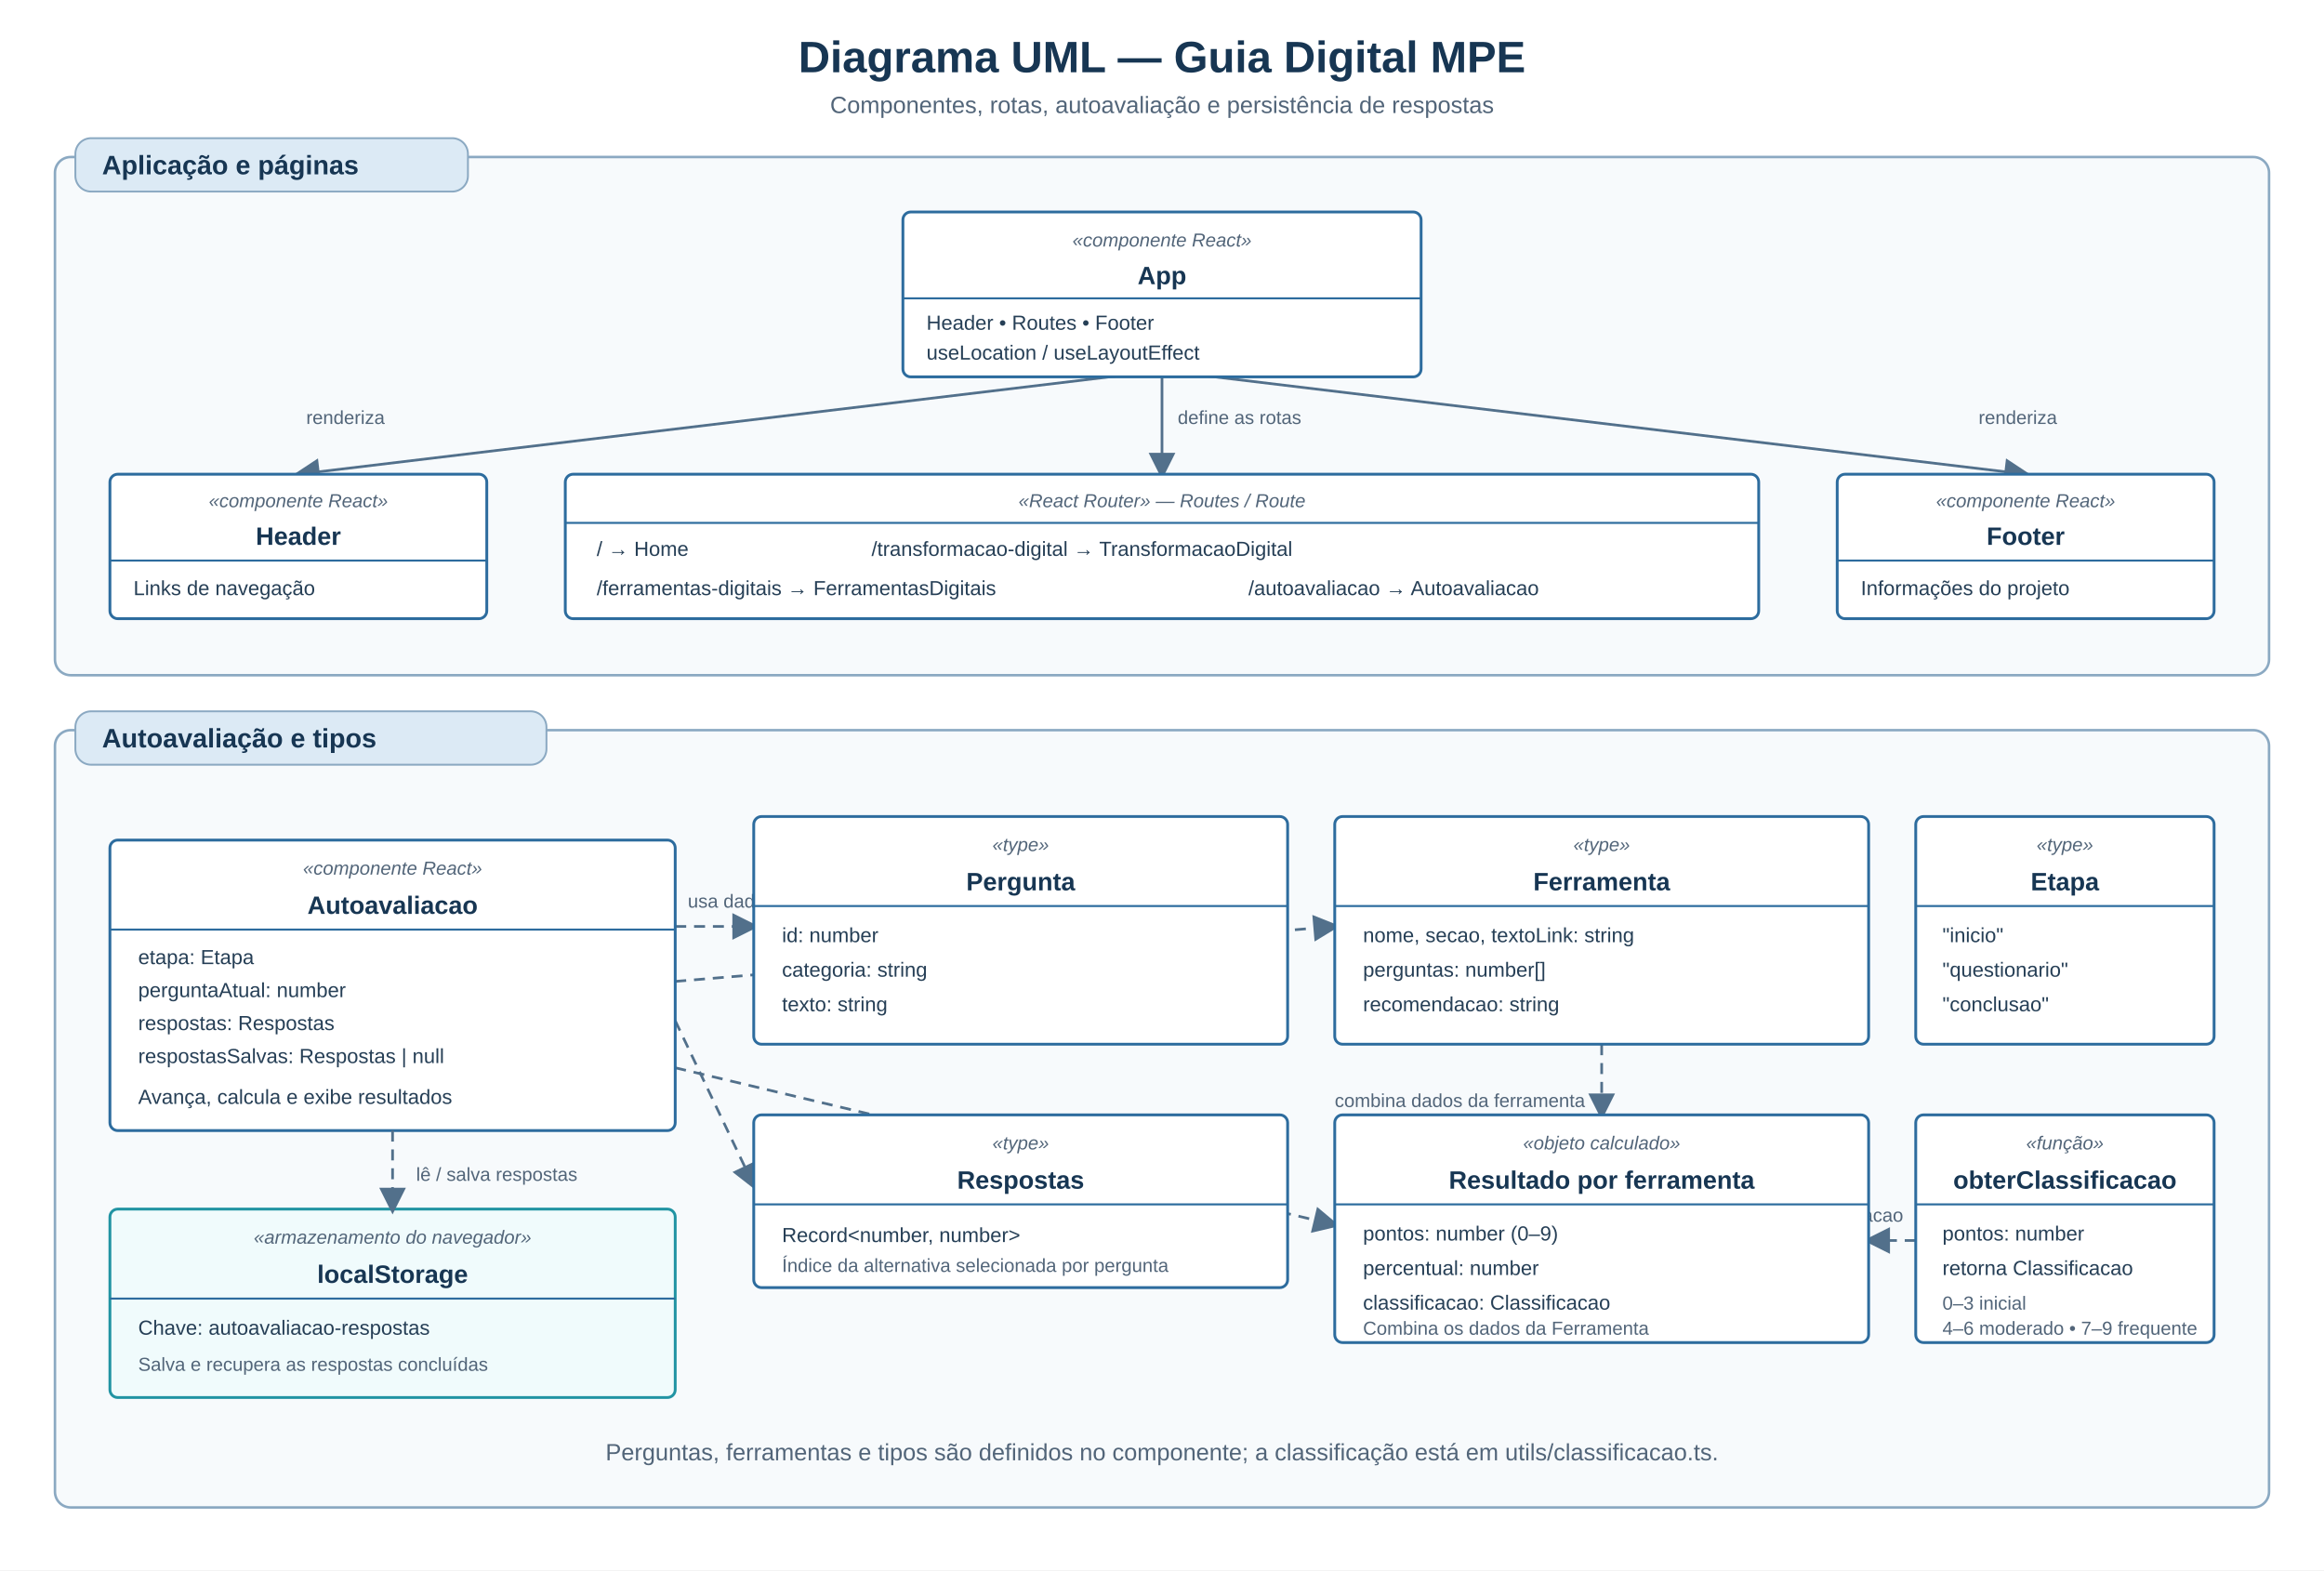
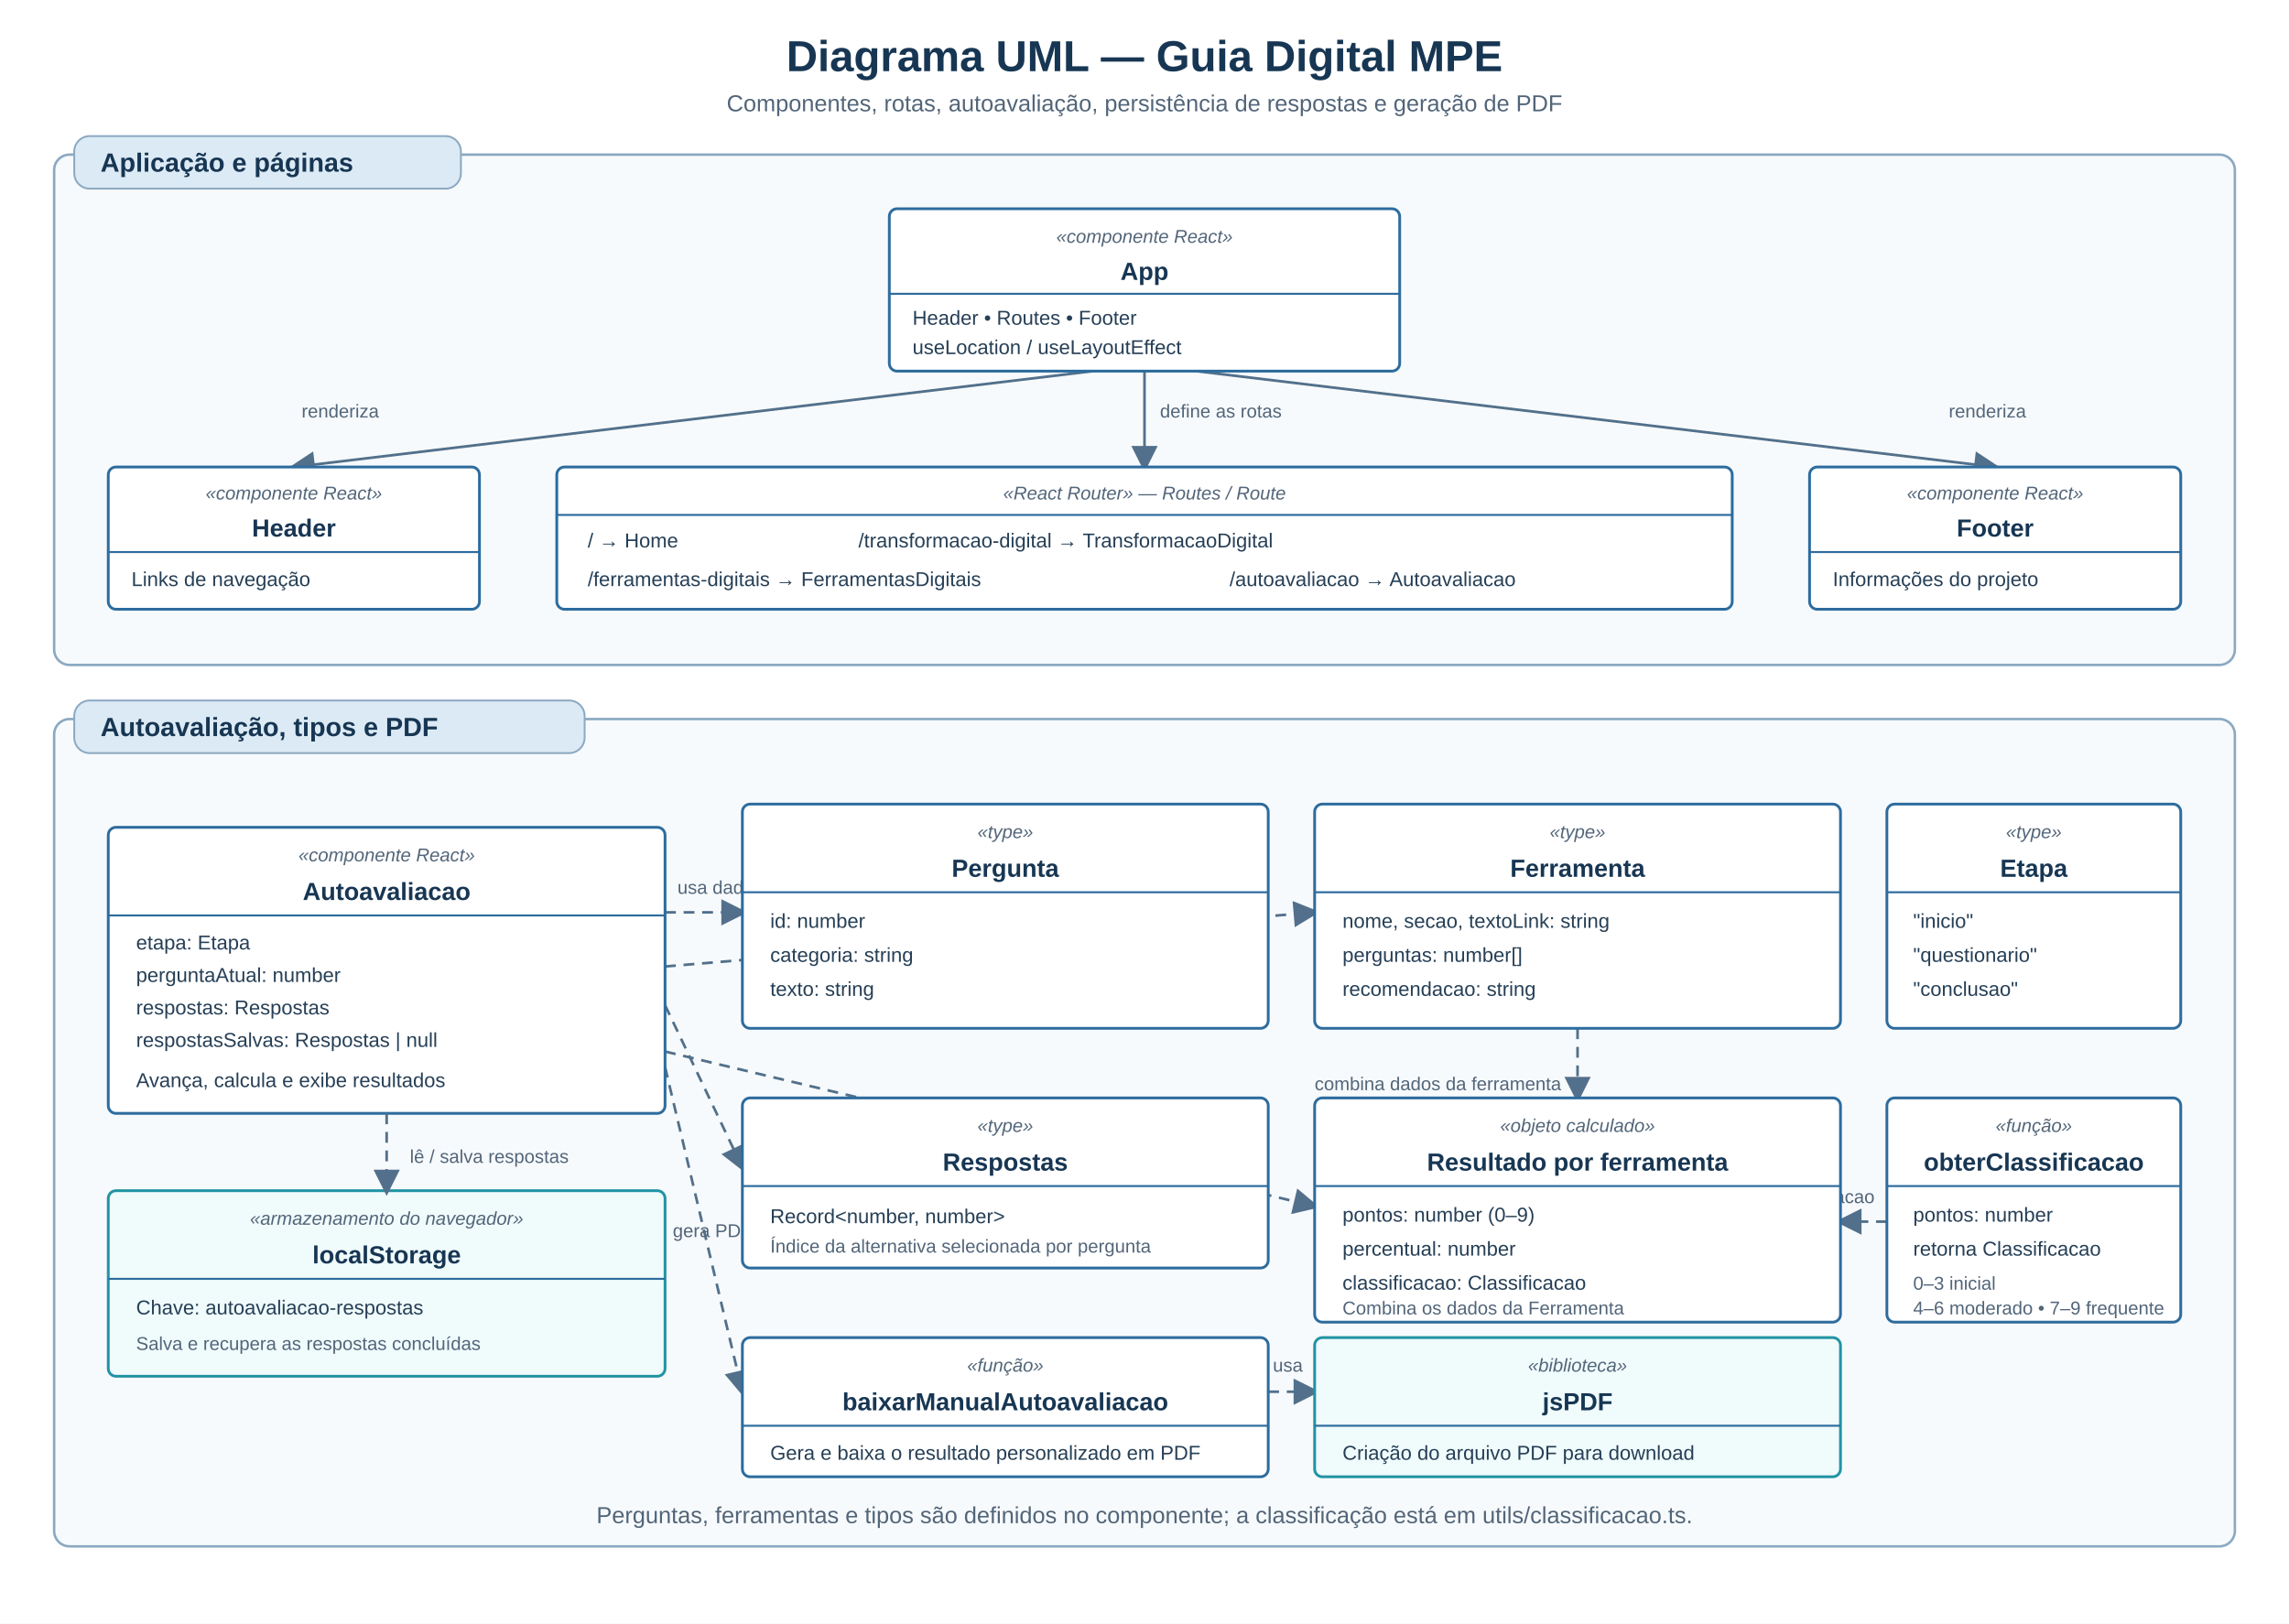
- <svg xmlns="http://www.w3.org/2000/svg" width="1480" height="1000" viewBox="0 0 1480 1000" role="img" aria-labelledby="title description">
+ <svg xmlns="http://www.w3.org/2000/svg" width="1480" height="1050" viewBox="0 0 1480 1050" role="img" aria-labelledby="title description">
  <defs>
    <marker id="arrow" markerWidth="10" markerHeight="10" refX="8" refY="5" orient="auto">
      <path d="M0,0 L10,5 L0,10 z" fill="#52708b" />
    </marker>
    <style>
      text { font-family: Arial, Helvetica, sans-serif; fill: #173653; }
      .title { font-size: 28px; font-weight: 700; }
      .subtitle { font-size: 15px; fill: #526579; }
      .package { fill: #f7fafc; stroke: #8ba9c2; stroke-width: 1.6; }
      .package-title-bg { fill: #dceaf5; stroke: #8ba9c2; stroke-width: 1.2; }
      .package-title { font-size: 17px; font-weight: 700; }
      .box { fill: #ffffff; stroke: #2d6c9e; stroke-width: 1.8; }
      .external { fill: #f0fbfc; stroke: #2194a3; stroke-width: 1.8; }
      .box-head { font-size: 12px; font-style: italic; fill: #526579; }
      .box-name { font-size: 16px; font-weight: 700; }
      .field { font-size: 13px; fill: #263f56; }
      .small { font-size: 12px; fill: #526579; }
      .divider { stroke: #2d6c9e; stroke-width: 1.3; }
      .solid { stroke: #52708b; stroke-width: 1.7; fill: none; marker-end: url(#arrow); }
      .dependency { stroke: #52708b; stroke-width: 1.7; stroke-dasharray: 7 5; fill: none; marker-end: url(#arrow); }
      .relation { font-size: 12px; fill: #526579; }
    </style>
  </defs>
-   <rect width="1480" height="1000" fill="#ffffff" />
+   <rect width="1480" height="1050" fill="#ffffff" />
  <text class="title" x="740" y="46" text-anchor="middle">Diagrama UML — Guia Digital MPE</text>
-   <text class="subtitle" x="740" y="72" text-anchor="middle">Componentes, rotas, autoavaliação e persistência de respostas</text>
+   <text class="subtitle" x="740" y="72" text-anchor="middle">Componentes, rotas, autoavaliação, persistência de respostas e geração de PDF</text>
  <rect class="package" x="35" y="100" width="1410" height="330" rx="10" />
  <rect class="package-title-bg" x="48" y="88" width="250" height="34" rx="10" />
  <text class="package-title" x="65" y="111">Aplicação e páginas</text>
  <path class="solid" d="M740 236 L190 302" />
  <path class="solid" d="M740 236 L740 302" />
  <path class="solid" d="M740 236 L1290 302" />
  <g>
    <rect class="box" x="575" y="135" width="330" height="105" rx="5" />
    <text class="box-head" x="740" y="157" text-anchor="middle">«componente React»</text>
    <text class="box-name" x="740" y="181" text-anchor="middle">App</text>
    <line class="divider" x1="575" y1="190" x2="905" y2="190" />
    <text class="field" x="590" y="210">Header • Routes • Footer</text>
    <text class="field" x="590" y="229">useLocation / useLayoutEffect</text>
    <rect class="box" x="70" y="302" width="240" height="92" rx="5" />
    <text class="box-head" x="190" y="323" text-anchor="middle">«componente React»</text>
    <text class="box-name" x="190" y="347" text-anchor="middle">Header</text>
    <line class="divider" x1="70" y1="357" x2="310" y2="357" />
    <text class="field" x="85" y="379">Links de navegação</text>
    <rect class="box" x="360" y="302" width="760" height="92" rx="5" />
    <text class="box-head" x="740" y="323" text-anchor="middle">«React Router» — Routes / Route</text>
    <line class="divider" x1="360" y1="333" x2="1120" y2="333" />
    <text class="field" x="380" y="354">/ → Home</text>
    <text class="field" x="555" y="354">/transformacao-digital → TransformacaoDigital</text>
    <text class="field" x="380" y="379">/ferramentas-digitais → FerramentasDigitais</text>
    <text class="field" x="795" y="379">/autoavaliacao → Autoavaliacao</text>
    <rect class="box" x="1170" y="302" width="240" height="92" rx="5" />
    <text class="box-head" x="1290" y="323" text-anchor="middle">«componente React»</text>
    <text class="box-name" x="1290" y="347" text-anchor="middle">Footer</text>
    <line class="divider" x1="1170" y1="357" x2="1410" y2="357" />
    <text class="field" x="1185" y="379">Informações do projeto</text>
  </g>
  <text class="relation" x="195" y="270">renderiza</text>
  <text class="relation" x="750" y="270">define as rotas</text>
  <text class="relation" x="1260" y="270">renderiza</text>
-   <rect class="package" x="35" y="465" width="1410" height="495" rx="10" />
-   <rect class="package-title-bg" x="48" y="453" width="300" height="34" rx="10" />
-   <text class="package-title" x="65" y="476">Autoavaliação e tipos</text>
+   <rect class="package" x="35" y="465" width="1410" height="535" rx="10" />
+   <rect class="package-title-bg" x="48" y="453" width="330" height="34" rx="10" />
+   <text class="package-title" x="65" y="476">Autoavaliação, tipos e PDF</text>
  <g class="dependency">
    <path d="M430 590 L480 590" />
    <path d="M430 625 L850 590" />
    <path d="M430 650 L480 755" />
    <path d="M430 680 L850 780" />
    <path d="M1020 665 L1020 710" />
    <path d="M1220 790 L1190 790" />
+     <path d="M430 690 L480 900" />
+     <path d="M820 900 L850 900" />
  </g>
  <text class="relation" x="438" y="578">usa dados</text>
  <text class="relation" x="530" y="646">usa ferramentas</text>
  <text class="relation" x="600" y="730">soma respostas</text>
  <text class="relation" x="850" y="705">combina dados da ferramenta</text>
  <text class="relation" x="1100" y="778">retorna Classificacao</text>
+   <text class="relation" x="435" y="800">gera PDF</text>
+   <text class="relation" x="823" y="887">usa</text>
  <g>
    <rect class="box" x="70" y="535" width="360" height="185" rx="5" />
    <text class="box-head" x="250" y="557" text-anchor="middle">«componente React»</text>
    <text class="box-name" x="250" y="582" text-anchor="middle">Autoavaliacao</text>
    <line class="divider" x1="70" y1="592" x2="430" y2="592" />
    <text class="field" x="88" y="614">etapa: Etapa</text>
    <text class="field" x="88" y="635">perguntaAtual: number</text>
    <text class="field" x="88" y="656">respostas: Respostas</text>
    <text class="field" x="88" y="677">respostasSalvas: Respostas | null</text>
    <text class="field" x="88" y="703">Avança, calcula e exibe resultados</text>
    <rect class="box" x="480" y="520" width="340" height="145" rx="5" />
    <text class="box-head" x="650" y="542" text-anchor="middle">«type»</text>
    <text class="box-name" x="650" y="567" text-anchor="middle">Pergunta</text>
    <line class="divider" x1="480" y1="577" x2="820" y2="577" />
    <text class="field" x="498" y="600">id: number</text>
    <text class="field" x="498" y="622">categoria: string</text>
    <text class="field" x="498" y="644">texto: string</text>
    <rect class="box" x="850" y="520" width="340" height="145" rx="5" />
    <text class="box-head" x="1020" y="542" text-anchor="middle">«type»</text>
    <text class="box-name" x="1020" y="567" text-anchor="middle">Ferramenta</text>
    <line class="divider" x1="850" y1="577" x2="1190" y2="577" />
    <text class="field" x="868" y="600">nome, secao, textoLink: string</text>
    <text class="field" x="868" y="622">perguntas: number[]</text>
    <text class="field" x="868" y="644">recomendacao: string</text>
    <rect class="box" x="1220" y="520" width="190" height="145" rx="5" />
    <text class="box-head" x="1315" y="542" text-anchor="middle">«type»</text>
    <text class="box-name" x="1315" y="567" text-anchor="middle">Etapa</text>
    <line class="divider" x1="1220" y1="577" x2="1410" y2="577" />
    <text class="field" x="1237" y="600">"inicio"</text>
    <text class="field" x="1237" y="622">"questionario"</text>
    <text class="field" x="1237" y="644">"conclusao"</text>
    <rect class="box" x="480" y="710" width="340" height="110" rx="5" />
    <text class="box-head" x="650" y="732" text-anchor="middle">«type»</text>
    <text class="box-name" x="650" y="757" text-anchor="middle">Respostas</text>
    <line class="divider" x1="480" y1="767" x2="820" y2="767" />
    <text class="field" x="498" y="791">Record&lt;number, number&gt;</text>
    <text class="small" x="498" y="810">Índice da alternativa selecionada por pergunta</text>
    <rect class="box" x="850" y="710" width="340" height="145" rx="5" />
    <text class="box-head" x="1020" y="732" text-anchor="middle">«objeto calculado»</text>
    <text class="box-name" x="1020" y="757" text-anchor="middle">Resultado por ferramenta</text>
    <line class="divider" x1="850" y1="767" x2="1190" y2="767" />
    <text class="field" x="868" y="790">pontos: number (0–9)</text>
    <text class="field" x="868" y="812">percentual: number</text>
    <text class="field" x="868" y="834">classificacao: Classificacao</text>
    <text class="small" x="868" y="850">Combina os dados da Ferramenta</text>
    <rect class="box" x="1220" y="710" width="190" height="145" rx="5" />
    <text class="box-head" x="1315" y="732" text-anchor="middle">«função»</text>
    <text class="box-name" x="1315" y="757" text-anchor="middle">obterClassificacao</text>
    <line class="divider" x1="1220" y1="767" x2="1410" y2="767" />
    <text class="field" x="1237" y="790">pontos: number</text>
    <text class="field" x="1237" y="812">retorna Classificacao</text>
    <text class="small" x="1237" y="834">0–3 inicial</text>
    <text class="small" x="1237" y="850">4–6 moderado • 7–9 frequente</text>
+     <rect class="box" x="480" y="865" width="340" height="90" rx="5" />
+     <text class="box-head" x="650" y="887" text-anchor="middle">«função»</text>
+     <text class="box-name" x="650" y="912" text-anchor="middle">baixarManualAutoavaliacao</text>
+     <line class="divider" x1="480" y1="922" x2="820" y2="922" />
+     <text class="field" x="498" y="944">Gera e baixa o resultado personalizado em PDF</text>
+     <rect class="external" x="850" y="865" width="340" height="90" rx="5" />
+     <text class="box-head" x="1020" y="887" text-anchor="middle">«biblioteca»</text>
+     <text class="box-name" x="1020" y="912" text-anchor="middle">jsPDF</text>
+     <line class="divider" x1="850" y1="922" x2="1190" y2="922" />
+     <text class="field" x="868" y="944">Criação do arquivo PDF para download</text>
    <rect class="external" x="70" y="770" width="360" height="120" rx="5" />
    <text class="box-head" x="250" y="792" text-anchor="middle">«armazenamento do navegador»</text>
    <text class="box-name" x="250" y="817" text-anchor="middle">localStorage</text>
    <line class="divider" x1="70" y1="827" x2="430" y2="827" />
    <text class="field" x="88" y="850">Chave: autoavaliacao-respostas</text>
    <text class="small" x="88" y="873">Salva e recupera as respostas concluídas</text>
  </g>
  <path class="dependency" d="M250 720 L250 770" />
  <text class="relation" x="265" y="752">lê / salva respostas</text>
-   <text class="subtitle" x="740" y="930" text-anchor="middle">Perguntas, ferramentas e tipos são definidos no componente; a classificação está em utils/classificacao.ts.</text>
+   <text class="subtitle" x="740" y="985" text-anchor="middle">Perguntas, ferramentas e tipos são definidos no componente; a classificação está em utils/classificacao.ts.</text>
</svg>
